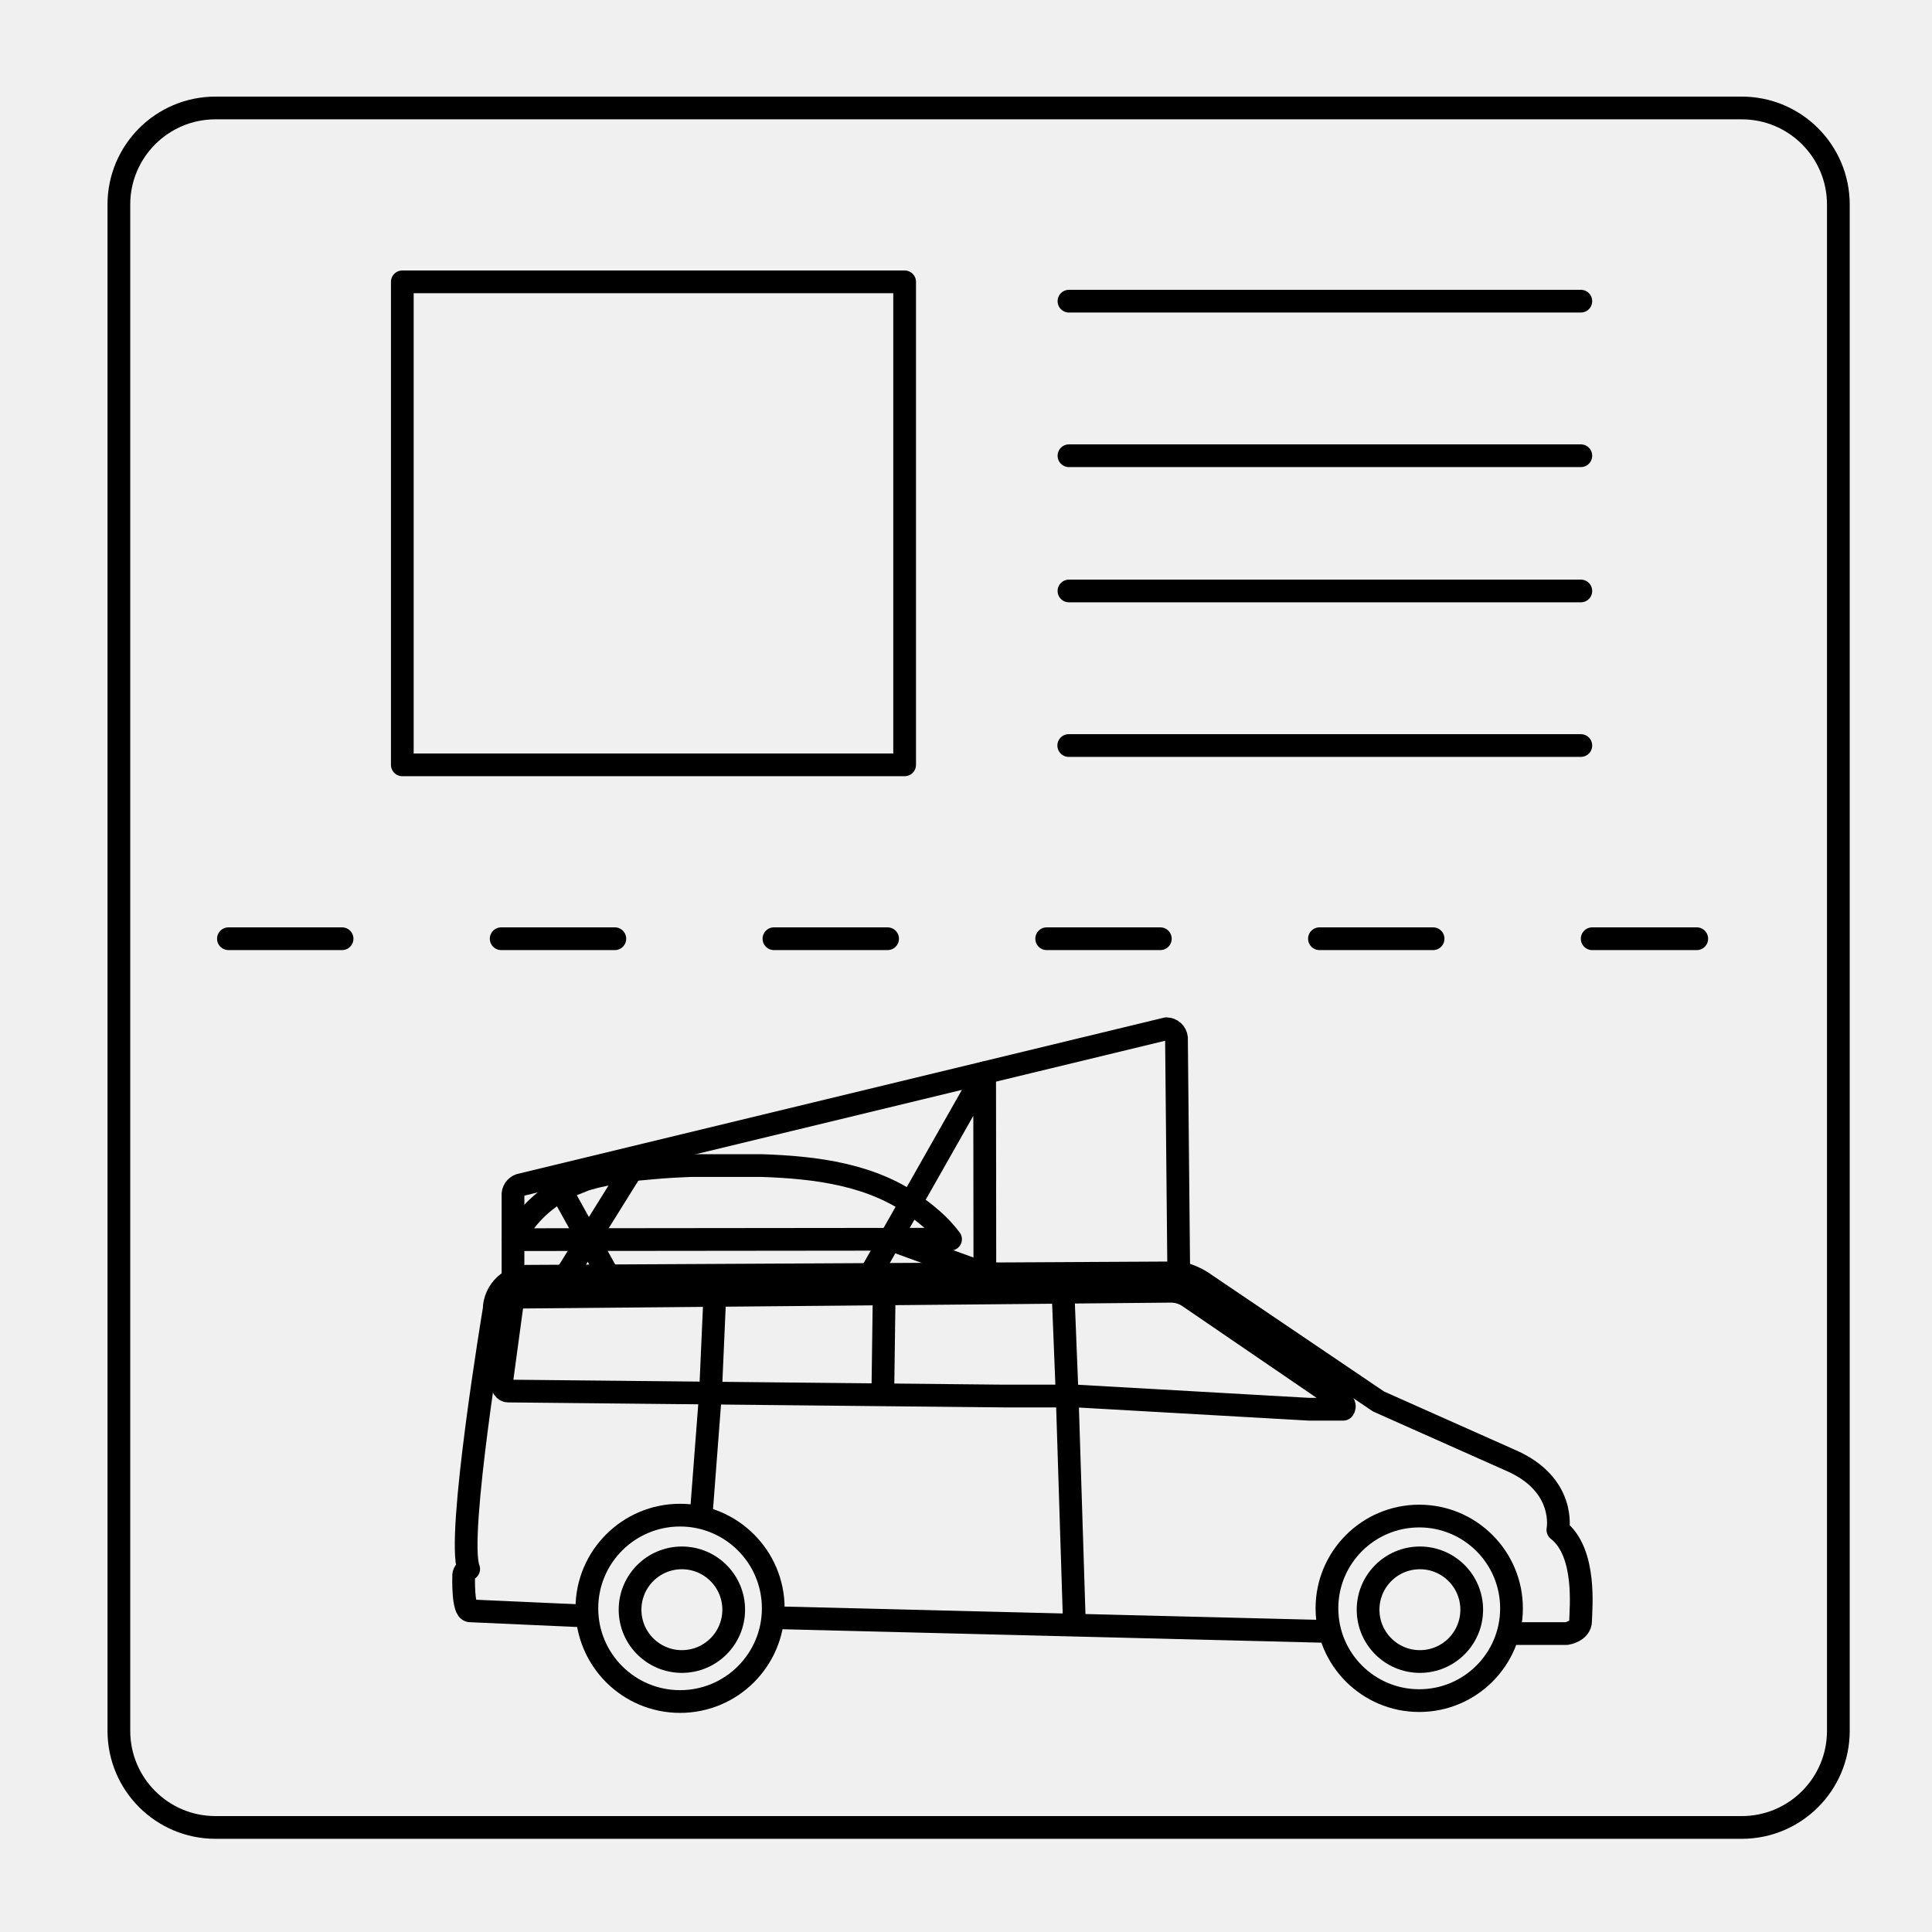
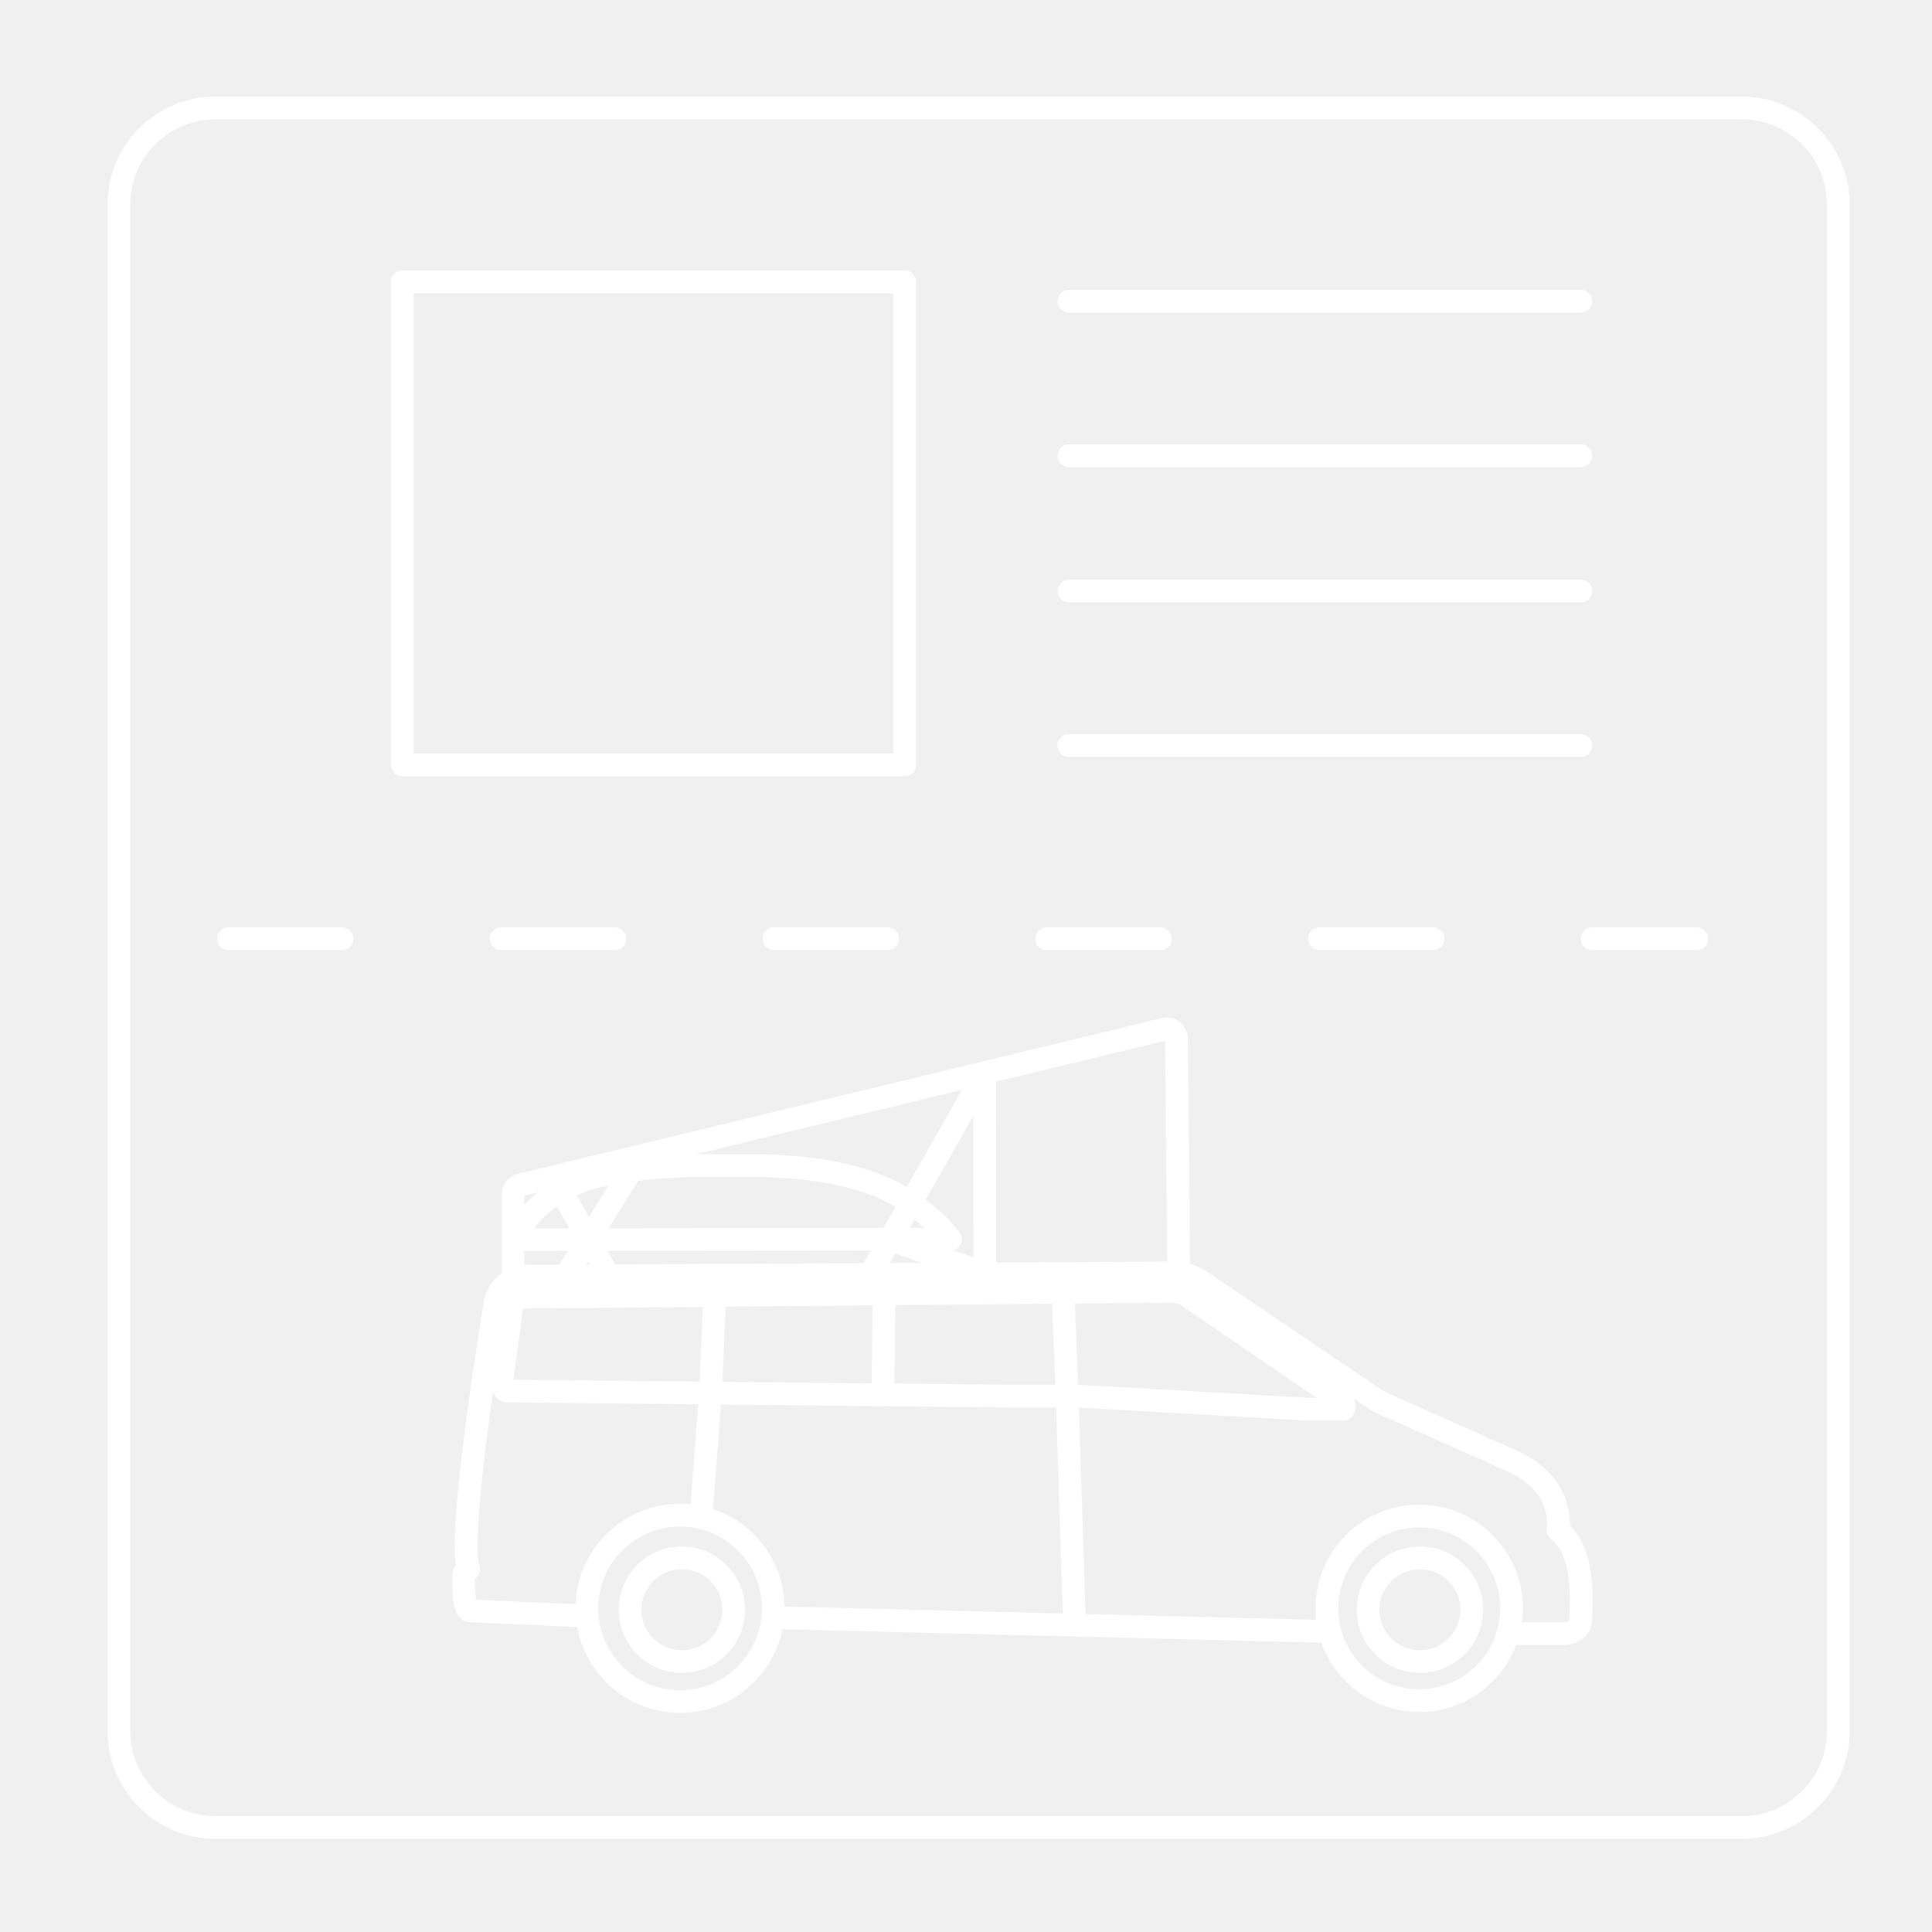
<svg xmlns="http://www.w3.org/2000/svg" viewBox="0 0 85 85">
  <defs>
-     <style>.cls-1,.cls-2,.cls-3{fill:none;stroke:#000;stroke-linejoin:round;}.cls-2,.cls-3{stroke-linecap:round;}.cls-2{stroke-dasharray:5 7;}</style>
+     <style>.cls-1,.cls-2,.cls-3{fill:none;stroke:#Fff;stroke-linejoin:round;}.cls-2,.cls-3{stroke-linecap:round;}.cls-2{stroke-dasharray:5 7;}</style>
  </defs>
  <g id="캠핑카등록">
    <line class="cls-1" x1="34.01" y1="71.17" x2="58.51" y2="71.78" />
    <path class="cls-1" d="M25.81,71.1l-5.13-.23c-.33,0-.28-1.51-.28-1.51a.31.31,0,0,1,.22-.33c-.55-1.4,1.12-11.42,1.12-11.42a1.49,1.49,0,0,1,1.57-1.46L51.92,56a3.06,3.06,0,0,1,1.12.51l7.61,5.15,5.77,2.57c2.52,1.07,2.12,3.08,2.12,3.08,1.29,1,1,3.53,1,4s-.62.56-.62.56H66.36" />
    <circle class="cls-1" cx="29.92" cy="70.76" r="4.1" />
    <circle class="cls-1" cx="62.44" cy="70.76" r="4.06" />
    <path class="cls-1" d="M51.51,56.81,44,56.88l-21.19.19c-.16,0-.29.18-.29.4l-.45,3.32c0,.23.13.41.28.41l21.82.22,3.2,0L57.58,62,59.1,62s.25-.25-.42-.59l-6.41-4.38A1.4,1.4,0,0,0,51.51,56.81Z" />
    <polyline class="cls-1" points="31.45 56.97 31.26 61.28 30.84 66.77" />
    <line class="cls-1" x1="38.9" y1="56.93" x2="38.84" y2="61.37" />
    <polyline class="cls-1" points="46.77 56.86 46.95 61.37 47.27 71.47" />
    <circle class="cls-1" cx="30" cy="70.82" r="2.28" />
    <circle class="cls-1" cx="62.47" cy="70.82" r="2.28" />
    <path class="cls-1" d="M22.57,56.24V52.52a.45.45,0,0,1,.37-.4l28.38-6.86a.45.45,0,0,1,.44.4L51.86,56" />
    <line class="cls-1" x1="28.17" y1="50.86" x2="24.88" y2="56.14" />
    <polyline class="cls-1" points="38.3 56.05 43.32 47.2 43.33 56.04 39.17 54.53" />
    <path class="cls-1" d="M22.59,54.54a5.22,5.22,0,0,1,2.58-2.41l.57-.23c.24-.07.49-.14.74-.19s.5-.11.75-.15l.76-.11.77-.07c.54-.05,1.08-.08,1.63-.1l.77,0h1.55l.8,0c2.37.08,4.91.38,6.89,1.88q.36.27.63.51a5.77,5.77,0,0,1,.79.85Z" />
    <line class="cls-1" x1="24.36" y1="51.78" x2="26.77" y2="56.13" />
    <rect class="cls-1" x="5.23" y="4.75" width="75.65" height="75.65" rx="4.25" ry="4.25" />
    <line class="cls-2" x1="10.05" y1="41.3" x2="74.65" y2="41.3" />
    <rect class="cls-1" x="17.7" y="12.4" width="22.1" height="21.25" />
    <line class="cls-3" x1="47.03" y1="13.25" x2="69.55" y2="13.25" />
    <line class="cls-3" x1="47.03" y1="20.05" x2="69.55" y2="20.05" />
    <line class="cls-3" x1="47.03" y1="26" x2="69.55" y2="26" />
    <line class="cls-3" x1="47.02" y1="32.8" x2="69.55" y2="32.8" />
  </g>
</svg>
